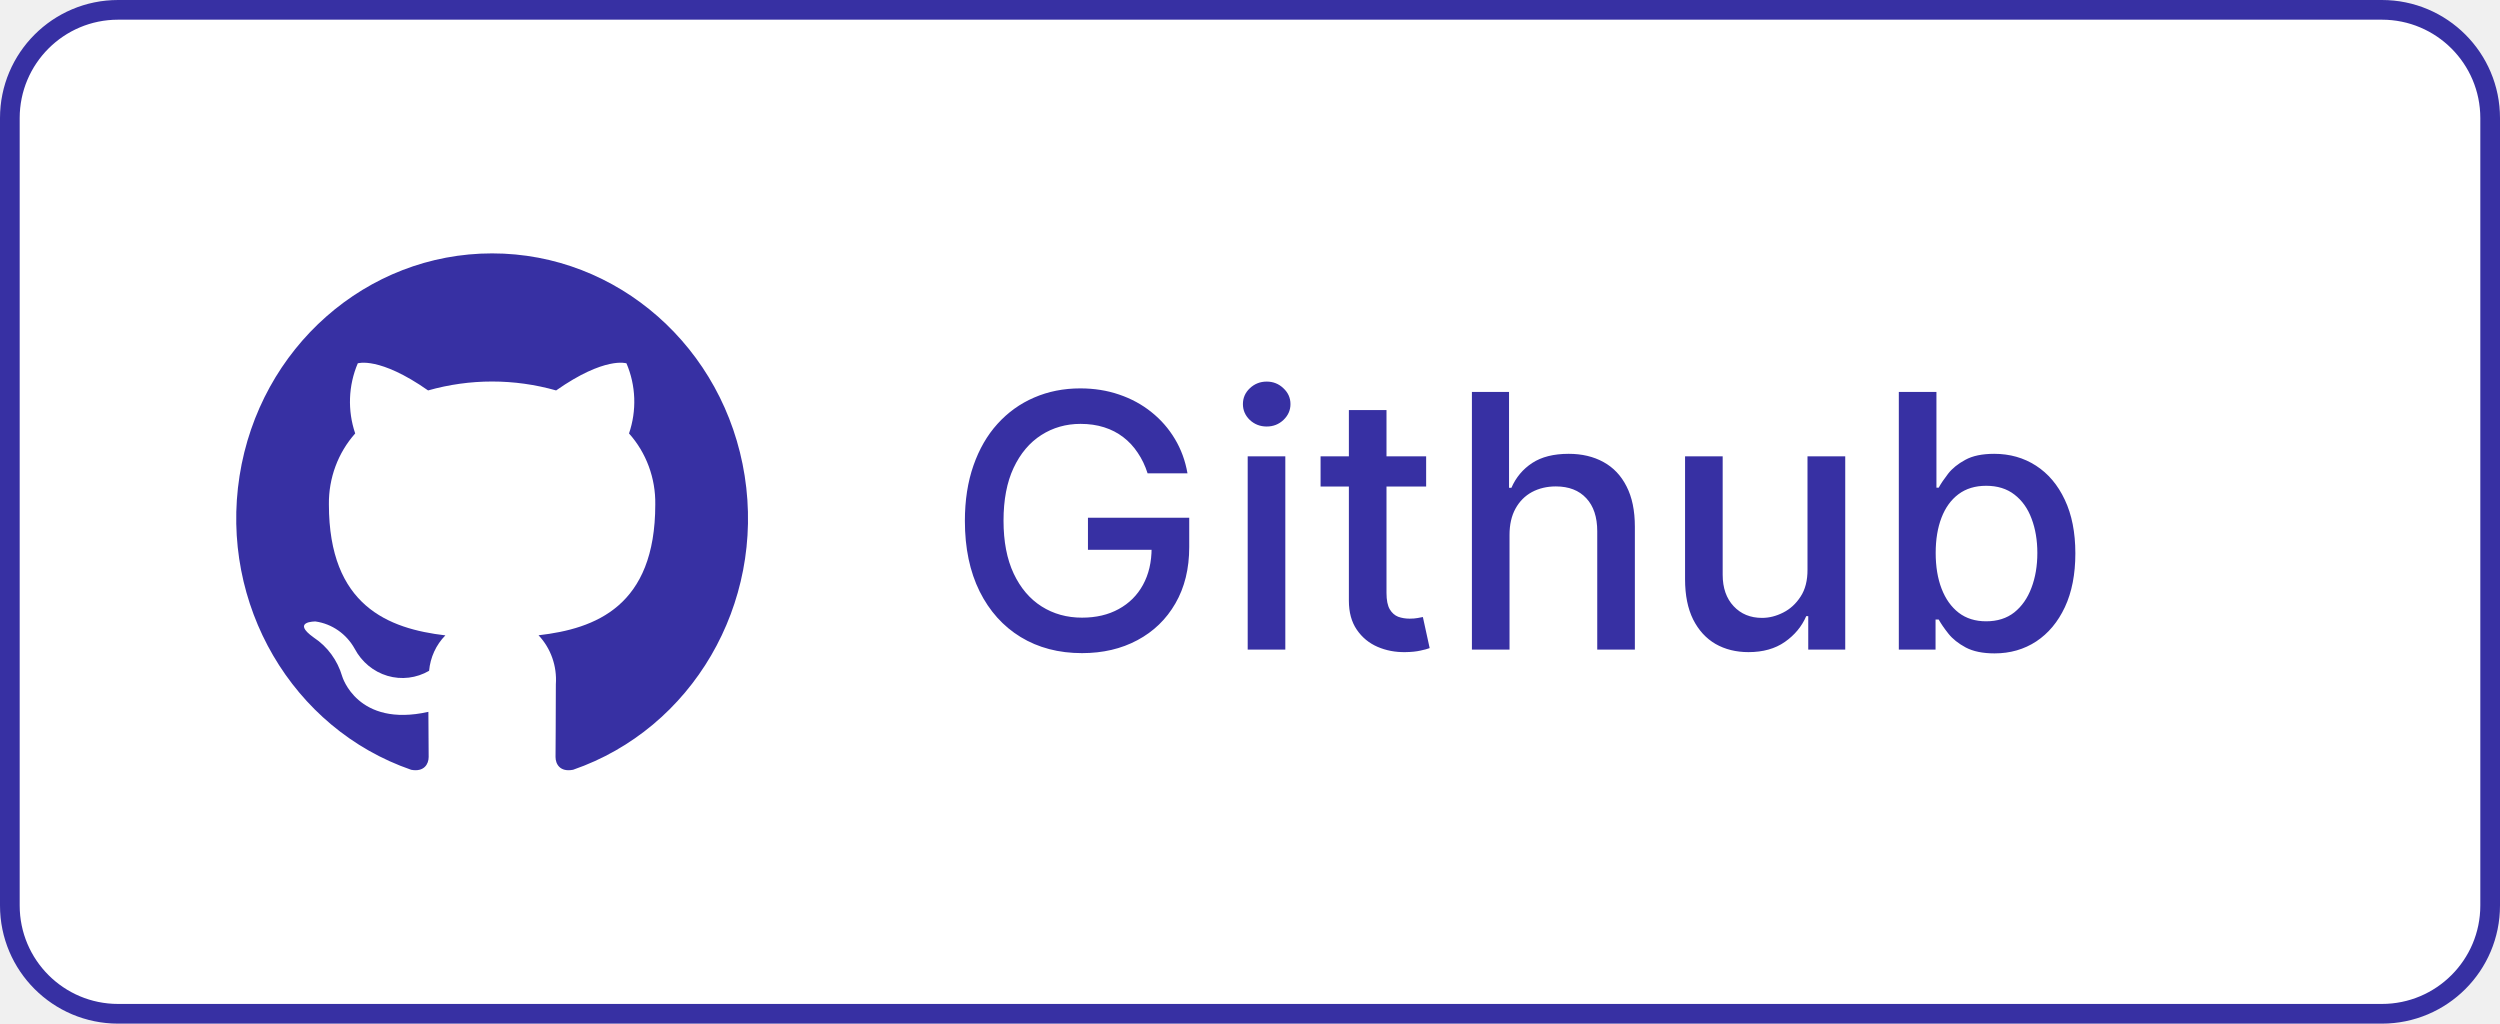
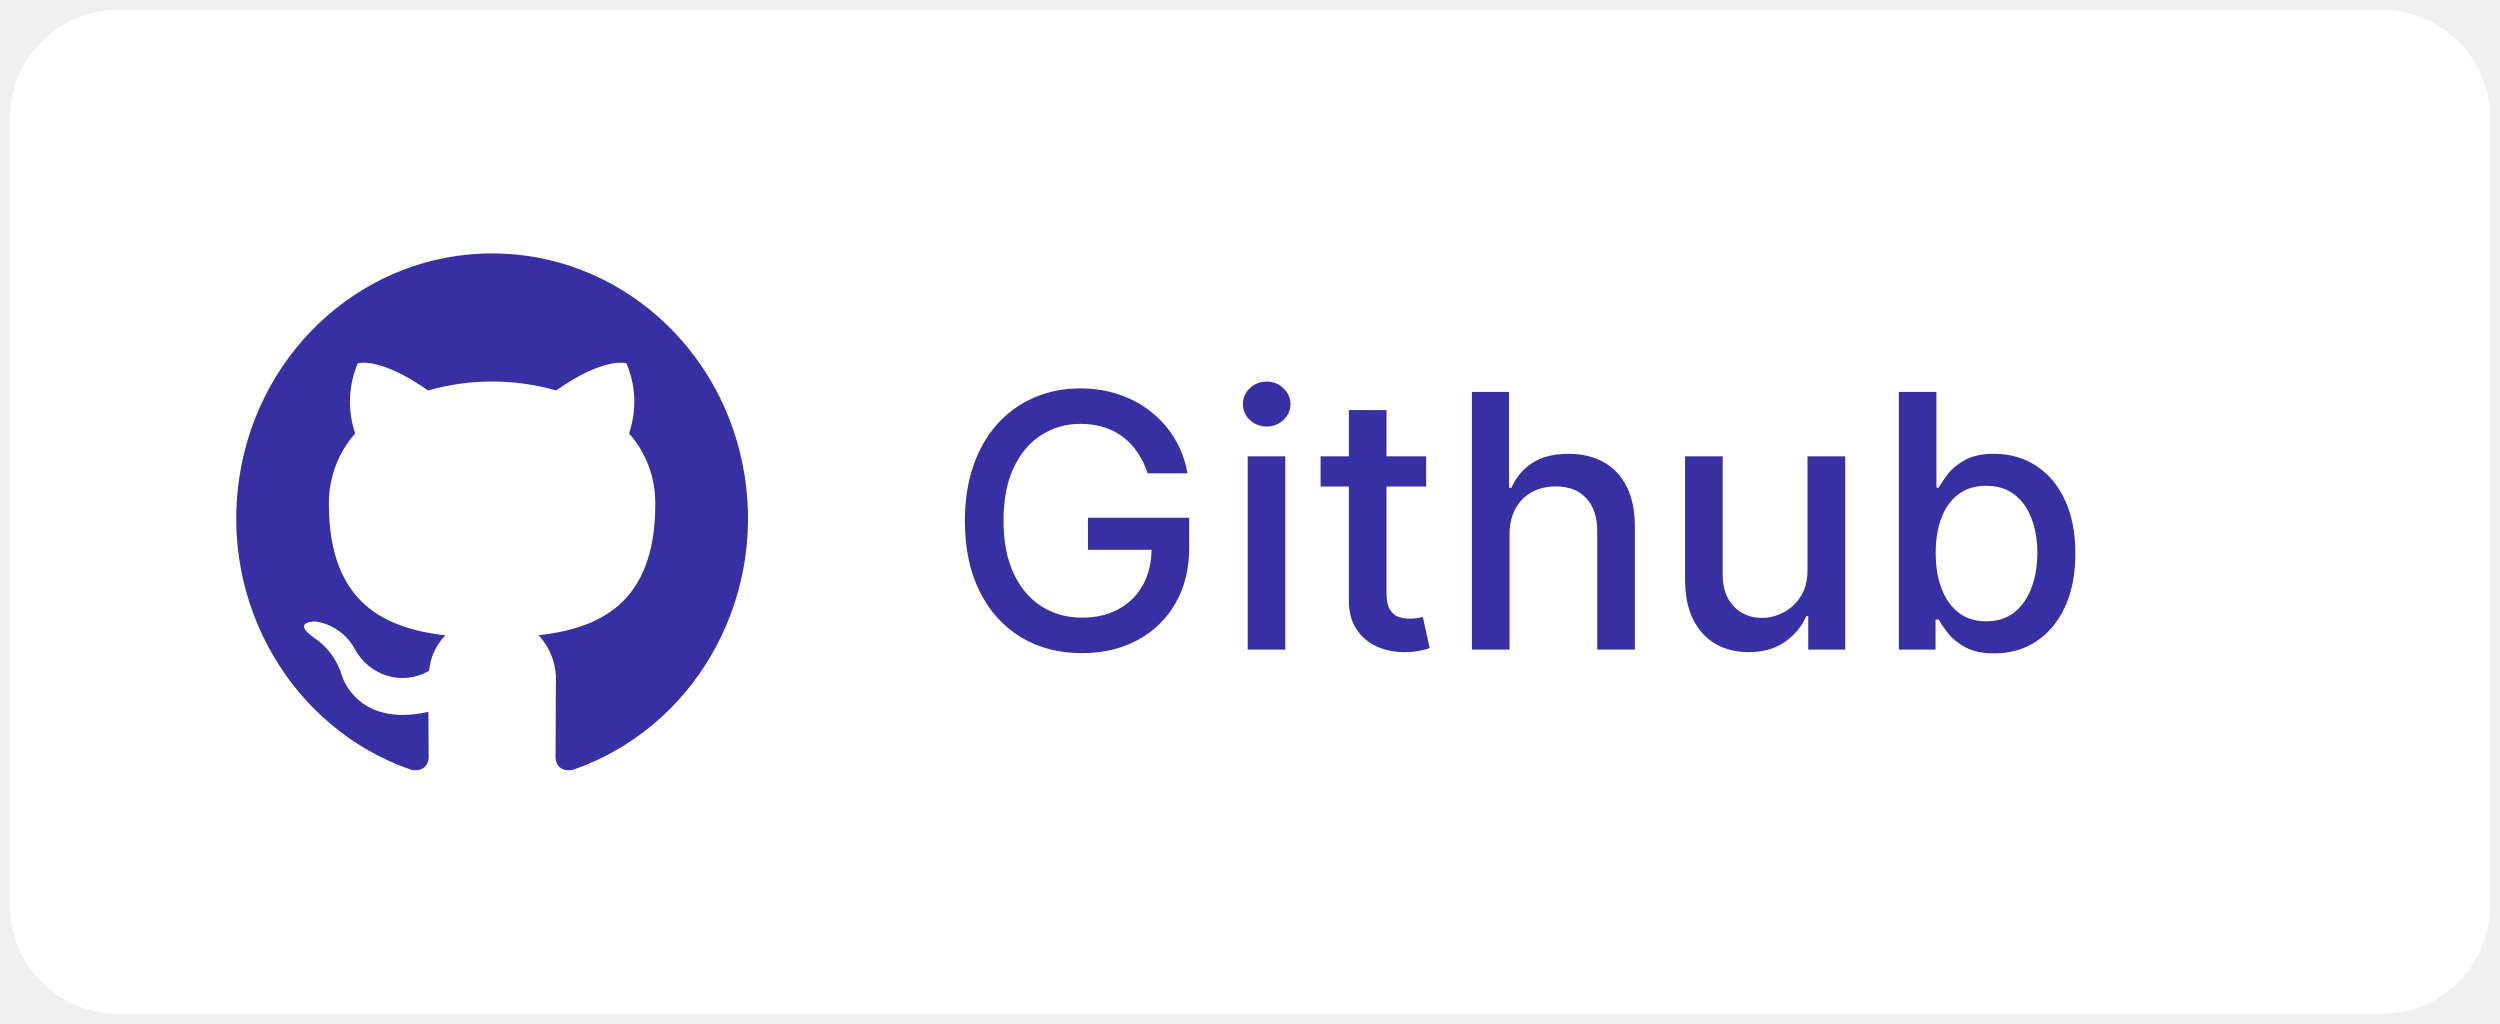
<svg xmlns="http://www.w3.org/2000/svg" width="127" height="52" viewBox="0 0 127 52" fill="none">
  <rect x="0.5" y="0.5" width="126" height="51" rx="5.5" fill="white" />
-   <rect x="0.5" y="0.5" width="126" height="51" rx="5.5" stroke="#3730A3" />
+   <rect x="0.5" y="0.5" width="126" height="51" rx="5.5" stroke="" />
  <path d="M24.999 12.872C18.624 12.871 13.19 17.66 12.169 24.178C11.148 30.697 14.843 37.019 20.891 39.106C21.543 39.227 21.776 38.813 21.776 38.457C21.776 38.137 21.765 37.289 21.762 36.162C18.146 36.972 17.383 34.357 17.383 34.357C17.145 33.543 16.633 32.844 15.94 32.388C14.768 31.552 16.03 31.571 16.03 31.571C16.865 31.69 17.6 32.202 18.02 32.959C18.375 33.628 18.974 34.123 19.684 34.333C20.393 34.543 21.154 34.451 21.798 34.077C21.859 33.395 22.152 32.756 22.625 32.277C19.741 31.938 16.708 30.783 16.708 25.624C16.692 24.29 17.17 23 18.044 22.019C17.649 20.858 17.695 19.584 18.175 18.457C18.175 18.457 19.265 18.094 21.747 19.834C23.876 19.23 26.123 19.23 28.251 19.834C30.735 18.092 31.824 18.457 31.824 18.457C32.306 19.583 32.352 20.858 31.954 22.019C32.832 23 33.31 24.293 33.288 25.629C33.288 30.802 30.253 31.938 27.358 32.272C27.982 32.933 28.302 33.84 28.237 34.763C28.237 36.563 28.221 38.015 28.221 38.457C28.221 38.817 28.453 39.235 29.116 39.103C35.163 37.013 38.853 30.69 37.83 24.174C36.808 17.657 31.373 12.871 24.999 12.872Z" fill="#3730A3" />
  <path d="M58.298 24.045C58.174 23.657 58.008 23.31 57.799 23.003C57.594 22.692 57.349 22.428 57.064 22.21C56.778 21.989 56.452 21.82 56.086 21.705C55.724 21.59 55.325 21.533 54.891 21.533C54.153 21.533 53.489 21.723 52.896 22.102C52.304 22.481 51.835 23.037 51.49 23.77C51.149 24.499 50.979 25.392 50.979 26.448C50.979 27.509 51.151 28.406 51.496 29.139C51.842 29.872 52.315 30.428 52.916 30.808C53.516 31.187 54.2 31.377 54.967 31.377C55.679 31.377 56.299 31.232 56.827 30.942C57.36 30.652 57.771 30.243 58.061 29.715C58.355 29.182 58.502 28.556 58.502 27.835L59.014 27.931H55.268V26.301H60.413V27.791C60.413 28.89 60.179 29.845 59.71 30.654C59.246 31.46 58.602 32.082 57.78 32.521C56.962 32.96 56.024 33.179 54.967 33.179C53.783 33.179 52.743 32.906 51.848 32.361C50.957 31.816 50.263 31.042 49.764 30.041C49.266 29.035 49.016 27.842 49.016 26.461C49.016 25.417 49.161 24.48 49.451 23.649C49.741 22.818 50.148 22.112 50.672 21.533C51.2 20.949 51.82 20.504 52.532 20.197C53.248 19.886 54.03 19.73 54.878 19.73C55.585 19.73 56.244 19.835 56.853 20.044C57.467 20.252 58.012 20.549 58.489 20.932C58.971 21.316 59.369 21.771 59.685 22.3C60 22.824 60.213 23.406 60.324 24.045H58.298ZM63.383 33V23.182H65.294V33H63.383ZM64.348 21.667C64.015 21.667 63.73 21.556 63.491 21.335C63.257 21.109 63.14 20.84 63.14 20.529C63.14 20.214 63.257 19.945 63.491 19.724C63.73 19.498 64.015 19.385 64.348 19.385C64.68 19.385 64.963 19.498 65.198 19.724C65.436 19.945 65.556 20.214 65.556 20.529C65.556 20.84 65.436 21.109 65.198 21.335C64.963 21.556 64.68 21.667 64.348 21.667ZM72.448 23.182V24.716H67.085V23.182H72.448ZM68.523 20.83H70.434V30.117C70.434 30.488 70.49 30.767 70.601 30.955C70.712 31.138 70.854 31.264 71.029 31.332C71.208 31.396 71.402 31.428 71.611 31.428C71.764 31.428 71.898 31.417 72.013 31.396C72.128 31.375 72.218 31.357 72.282 31.345L72.627 32.923C72.516 32.966 72.359 33.009 72.154 33.051C71.949 33.098 71.694 33.124 71.387 33.128C70.884 33.136 70.415 33.047 69.981 32.86C69.546 32.672 69.194 32.382 68.926 31.99C68.657 31.598 68.523 31.106 68.523 30.514V20.83ZM76.684 27.171V33H74.773V19.909H76.659V24.78H76.78C77.01 24.252 77.362 23.832 77.835 23.521C78.308 23.21 78.926 23.054 79.689 23.054C80.362 23.054 80.95 23.193 81.453 23.47C81.96 23.747 82.352 24.16 82.629 24.71C82.91 25.255 83.051 25.937 83.051 26.755V33H81.14V26.985C81.14 26.265 80.954 25.707 80.584 25.311C80.213 24.91 79.697 24.71 79.037 24.71C78.585 24.71 78.18 24.806 77.822 24.997C77.468 25.189 77.189 25.47 76.985 25.841C76.784 26.208 76.684 26.651 76.684 27.171ZM91.821 28.928V23.182H93.738V33H91.859V31.3H91.757C91.531 31.824 91.169 32.261 90.67 32.61C90.176 32.955 89.56 33.128 88.823 33.128C88.192 33.128 87.634 32.989 87.148 32.712C86.666 32.431 86.287 32.016 86.01 31.466C85.738 30.916 85.601 30.237 85.601 29.427V23.182H87.512V29.197C87.512 29.866 87.698 30.399 88.069 30.795C88.439 31.191 88.921 31.389 89.513 31.389C89.871 31.389 90.227 31.3 90.581 31.121C90.939 30.942 91.235 30.671 91.469 30.309C91.708 29.947 91.825 29.487 91.821 28.928ZM96.46 33V19.909H98.371V24.774H98.486C98.597 24.569 98.757 24.333 98.965 24.064C99.174 23.796 99.464 23.561 99.835 23.361C100.205 23.156 100.695 23.054 101.305 23.054C102.097 23.054 102.805 23.254 103.427 23.655C104.049 24.056 104.537 24.633 104.891 25.387C105.249 26.142 105.428 27.049 105.428 28.11C105.428 29.171 105.251 30.081 104.897 30.84C104.544 31.594 104.058 32.176 103.44 32.585C102.822 32.989 102.117 33.192 101.324 33.192C100.727 33.192 100.24 33.092 99.86 32.892C99.485 32.691 99.191 32.457 98.978 32.188C98.765 31.92 98.601 31.681 98.486 31.473H98.326V33H96.46ZM98.333 28.091C98.333 28.781 98.433 29.387 98.633 29.906C98.833 30.426 99.123 30.833 99.502 31.127C99.882 31.417 100.346 31.562 100.896 31.562C101.467 31.562 101.944 31.411 102.328 31.108C102.711 30.801 103.001 30.386 103.197 29.862C103.397 29.337 103.497 28.747 103.497 28.091C103.497 27.443 103.399 26.862 103.203 26.346C103.012 25.83 102.722 25.424 102.334 25.125C101.95 24.827 101.471 24.678 100.896 24.678C100.342 24.678 99.873 24.82 99.49 25.106C99.11 25.392 98.823 25.79 98.627 26.301C98.431 26.813 98.333 27.409 98.333 28.091Z" fill="#3730A3" />
</svg>
